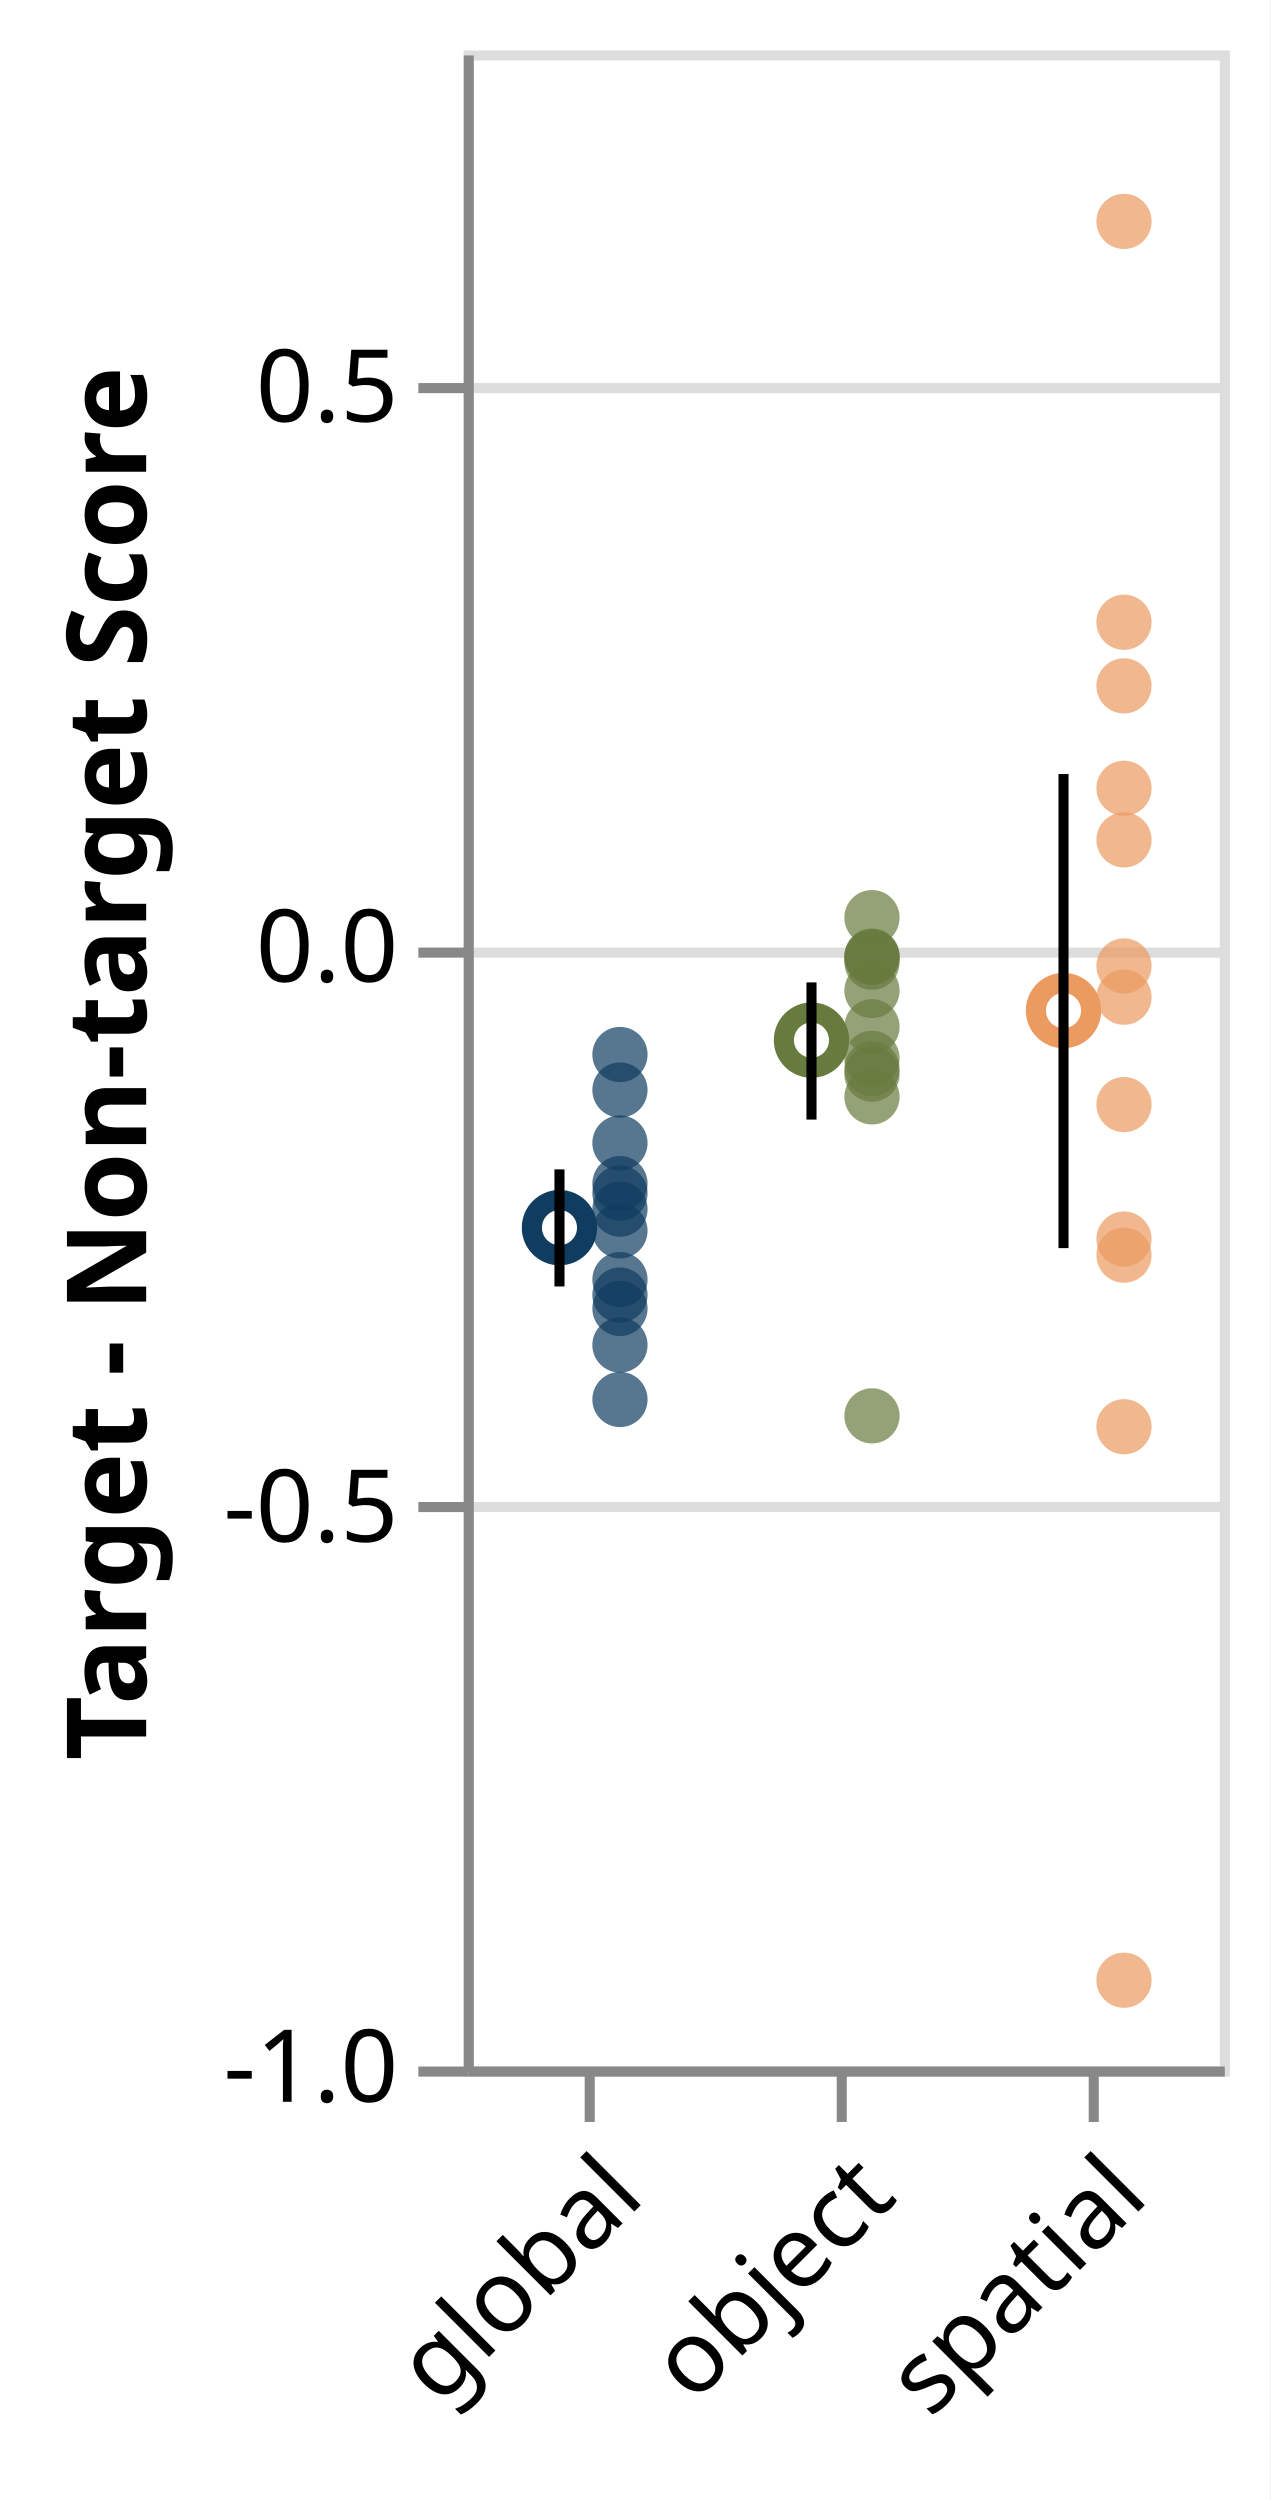
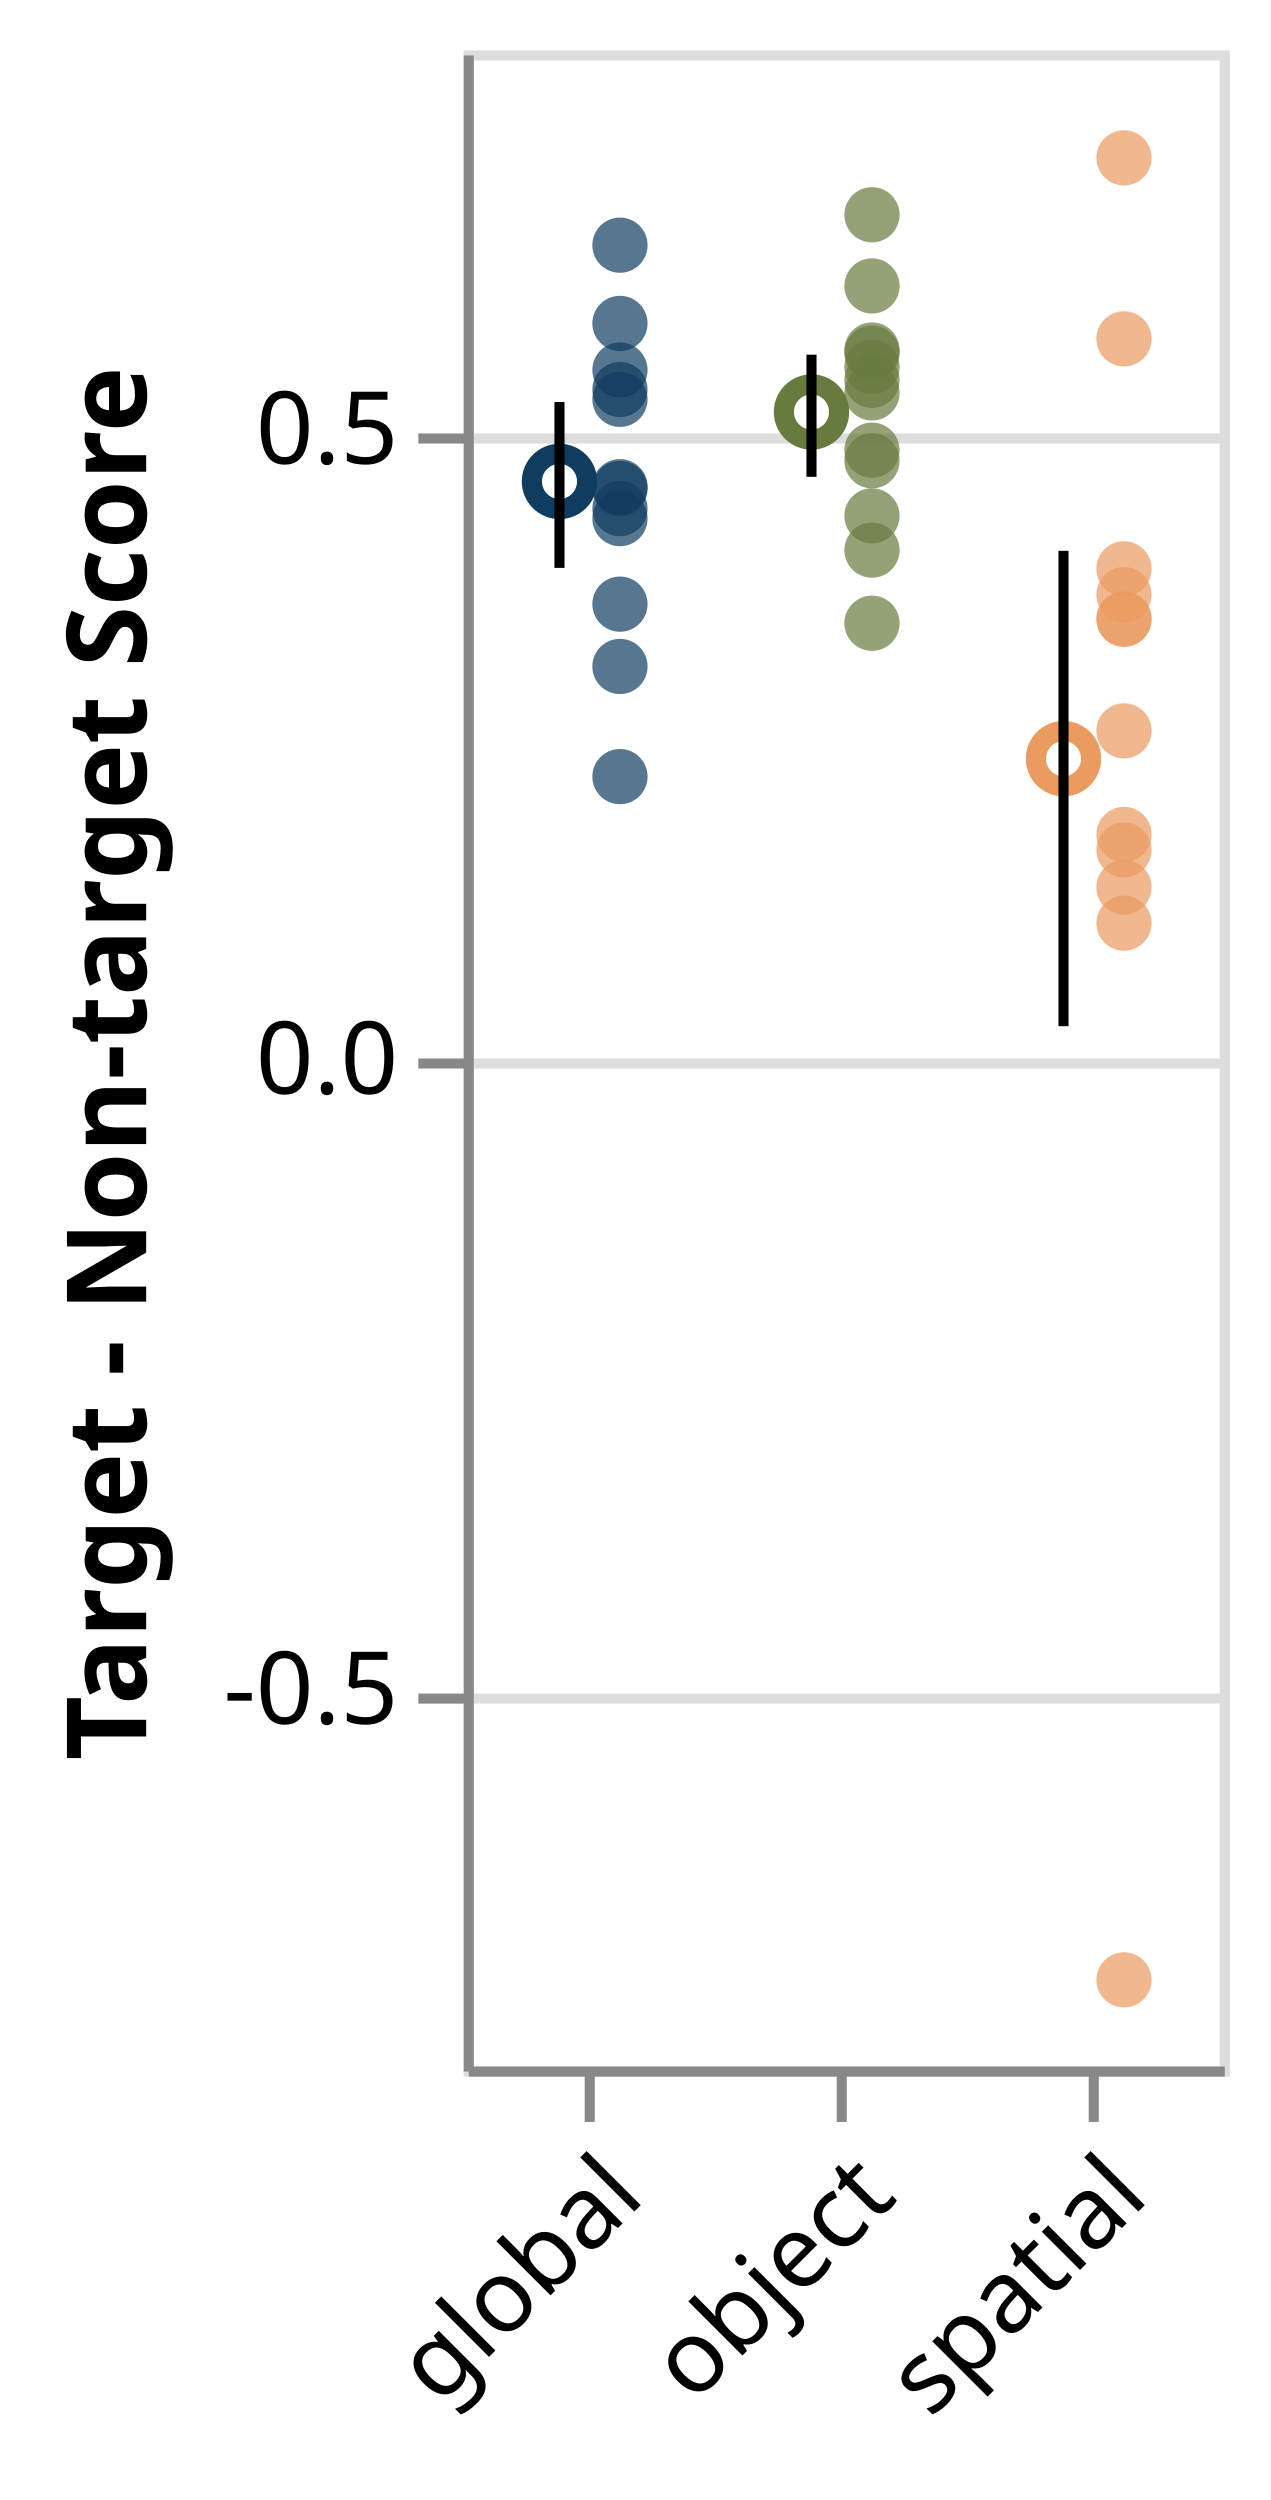
<svg xmlns="http://www.w3.org/2000/svg" class="marks" width="126" height="248" viewBox="0 0 126 248" version="1.1">
  <rect width="126" height="248" fill="white" />
  <g fill="none" stroke-miterlimit="10" transform="translate(46,5)">
    <g class="mark-group role-frame root" role="graphics-object" aria-roledescription="group mark container">
      <g transform="translate(0,0)">
        <path class="background" aria-hidden="true" d="M0.5,0.5h75v200h-75Z" stroke="#ddd" />
        <g>
          <g class="mark-group role-axis" aria-hidden="true">
            <g transform="translate(0.5,0.5)">
              <path class="background" aria-hidden="true" d="M0,0h0v0h0Z" pointer-events="none" />
              <g>
                <g class="mark-rule role-axis-grid" pointer-events="none">
-                   <line transform="translate(0,200)" x2="75" y2="0" stroke="#ddd" stroke-width="1" opacity="1" />
-                   <line transform="translate(0,144)" x2="75" y2="0" stroke="#ddd" stroke-width="1" opacity="1" />
-                   <line transform="translate(0,89)" x2="75" y2="0" stroke="#ddd" stroke-width="1" opacity="1" />
-                   <line transform="translate(0,33)" x2="75" y2="0" stroke="#ddd" stroke-width="1" opacity="1" />
+                   <line transform="translate(0,163)" x2="75" y2="0" stroke="#ddd" stroke-width="1" opacity="1" />
+                   <line transform="translate(0,100)" x2="75" y2="0" stroke="#ddd" stroke-width="1" opacity="1" />
+                   <line transform="translate(0,38)" x2="75" y2="0" stroke="#ddd" stroke-width="1" opacity="1" />
                </g>
              </g>
              <path class="foreground" aria-hidden="true" d="" pointer-events="none" display="none" />
            </g>
          </g>
          <g class="mark-group role-axis" role="graphics-symbol" aria-roledescription="axis" aria-label="X-axis for a discrete scale with 3 values: global, object, spatial">
            <g transform="translate(0.5,200.5)">
              <path class="background" aria-hidden="true" d="M0,0h0v0h0Z" pointer-events="none" />
              <g>
                <g class="mark-rule role-axis-tick" pointer-events="none">
                  <line transform="translate(12,0)" x2="0" y2="5" stroke="#888" stroke-width="1" opacity="1" />
                  <line transform="translate(37,0)" x2="0" y2="5" stroke="#888" stroke-width="1" opacity="1" />
                  <line transform="translate(62,0)" x2="0" y2="5" stroke="#888" stroke-width="1" opacity="1" />
                </g>
                <g class="mark-text role-axis-label" pointer-events="none">
                  <text text-anchor="end" transform="translate(12,7) rotate(315) translate(0,8)" font-family="sans-serif" font-size="10px" fill="#000" opacity="1">global</text>
                  <text text-anchor="end" transform="translate(37,7) rotate(315) translate(0,8)" font-family="sans-serif" font-size="10px" fill="#000" opacity="1">object</text>
                  <text text-anchor="end" transform="translate(62,7) rotate(315) translate(0,8)" font-family="sans-serif" font-size="10px" fill="#000" opacity="1">spatial</text>
                </g>
                <g class="mark-rule role-axis-domain" pointer-events="none">
                  <line transform="translate(0,0)" x2="75" y2="0" stroke="#888" stroke-width="1" opacity="1" />
                </g>
              </g>
              <path class="foreground" aria-hidden="true" d="" pointer-events="none" display="none" />
            </g>
          </g>
-           <g class="mark-group role-axis" role="graphics-symbol" aria-roledescription="axis" aria-label="Y-axis titled 'Target - Non-target Score' for a linear scale with values from -1.0 to 0.8">
+           <g class="mark-group role-axis" role="graphics-symbol" aria-roledescription="axis" aria-label="Y-axis titled 'Target - Non-target Score' for a linear scale with values from -0.8 to 0.8">
            <g transform="translate(0.5,0.5)">
              <path class="background" aria-hidden="true" d="M0,0h0v0h0Z" pointer-events="none" />
              <g>
                <g class="mark-rule role-axis-tick" pointer-events="none">
-                   <line transform="translate(0,200)" x2="-5" y2="0" stroke="#888" stroke-width="1" opacity="1" />
-                   <line transform="translate(0,144)" x2="-5" y2="0" stroke="#888" stroke-width="1" opacity="1" />
-                   <line transform="translate(0,89)" x2="-5" y2="0" stroke="#888" stroke-width="1" opacity="1" />
-                   <line transform="translate(0,33)" x2="-5" y2="0" stroke="#888" stroke-width="1" opacity="1" />
+                   <line transform="translate(0,163)" x2="-5" y2="0" stroke="#888" stroke-width="1" opacity="1" />
+                   <line transform="translate(0,100)" x2="-5" y2="0" stroke="#888" stroke-width="1" opacity="1" />
+                   <line transform="translate(0,38)" x2="-5" y2="0" stroke="#888" stroke-width="1" opacity="1" />
                </g>
                <g class="mark-text role-axis-label" pointer-events="none">
-                   <text text-anchor="end" transform="translate(-7,203)" font-family="sans-serif" font-size="10px" fill="#000" opacity="1">-1.0</text>
-                   <text text-anchor="end" transform="translate(-7,147.4444)" font-family="sans-serif" font-size="10px" fill="#000" opacity="1">-0.5</text>
-                   <text text-anchor="end" transform="translate(-7,91.88889)" font-family="sans-serif" font-size="10px" fill="#000" opacity="1">0.0</text>
-                   <text text-anchor="end" transform="translate(-7,36.33333)" font-family="sans-serif" font-size="10px" fill="#000" opacity="1">0.5</text>
+                   <text text-anchor="end" transform="translate(-7,165.5)" font-family="sans-serif" font-size="10px" fill="#000" opacity="1">-0.5</text>
+                   <text text-anchor="end" transform="translate(-7,103)" font-family="sans-serif" font-size="10px" fill="#000" opacity="1">0.0</text>
+                   <text text-anchor="end" transform="translate(-7,40.5)" font-family="sans-serif" font-size="10px" fill="#000" opacity="1">0.5</text>
                </g>
                <g class="mark-rule role-axis-domain" pointer-events="none">
                  <line transform="translate(0,200)" x2="0" y2="-200" stroke="#888" stroke-width="1" opacity="1" />
                </g>
                <g class="mark-text role-axis-title" pointer-events="none">
                  <text text-anchor="middle" transform="translate(-30,100) rotate(-90) translate(0,-2)" font-family="sans-serif" font-size="11px" font-weight="bold" fill="#000" opacity="1">Target - Non-target Score</text>
                </g>
              </g>
              <path class="foreground" aria-hidden="true" d="" pointer-events="none" display="none" />
            </g>
          </g>
          <g class="mark-symbol role-mark layer_0_layer_0_marks" role="graphics-object" aria-roledescription="symbol mark container">
-             <path aria-label="condition: global; : global; Mean of cordiff: -0.251042215833" role="graphics-symbol" aria-roledescription="point" transform="translate(9.5,116.7825)" d="M2.739,0A2.739,2.739,0,1,1,-2.739,0A2.739,2.739,0,1,1,2.739,0" stroke="#0F3C5F" stroke-width="2" />
-             <path aria-label="condition: object; : object; Mean of cordiff: -0.08362916775" role="graphics-symbol" aria-roledescription="point" transform="translate(34.5,98.18102)" d="M2.739,0A2.739,2.739,0,1,1,-2.739,0A2.739,2.739,0,1,1,2.739,0" stroke="#687B3E" stroke-width="2" />
-             <path aria-label="condition: spatial; : spatial; Mean of cordiff: -0.0572219139167" role="graphics-symbol" aria-roledescription="point" transform="translate(59.5,95.24688)" d="M2.739,0A2.739,2.739,0,1,1,-2.739,0A2.739,2.739,0,1,1,2.739,0" stroke="#EB9A60" stroke-width="2" />
+             <path aria-label="condition: global; : global; Mean of cordiff: 0.4579392075" role="graphics-symbol" aria-roledescription="point" transform="translate(9.5,42.7576)" d="M2.739,0A2.739,2.739,0,1,1,-2.739,0A2.739,2.739,0,1,1,2.739,0" stroke="#0F3C5F" stroke-width="2" />
+             <path aria-label="condition: object; : object; Mean of cordiff: 0.513031595833" role="graphics-symbol" aria-roledescription="point" transform="translate(34.5,35.87105)" d="M2.739,0A2.739,2.739,0,1,1,-2.739,0A2.739,2.739,0,1,1,2.739,0" stroke="#687B3E" stroke-width="2" />
+             <path aria-label="condition: spatial; : spatial; Mean of cordiff: 0.237923019667" role="graphics-symbol" aria-roledescription="point" transform="translate(59.5,70.25962)" d="M2.739,0A2.739,2.739,0,1,1,-2.739,0A2.739,2.739,0,1,1,2.739,0" stroke="#EB9A60" stroke-width="2" />
          </g>
          <g class="mark-symbol role-mark layer_0_layer_1_marks" role="graphics-object" aria-roledescription="symbol mark container">
-             <path aria-label="condition: global; : global; Target - Non-target Score: -0.40445766" role="graphics-symbol" aria-roledescription="point" transform="translate(15.5,133.8286)" d="M2.739,0A2.739,2.739,0,1,1,-2.739,0A2.739,2.739,0,1,1,2.739,0" fill="#0F3C5F" stroke-width="2" opacity="0.7" />
-             <path aria-label="condition: object; : object; Target - Non-target Score: -0.11399352" role="graphics-symbol" aria-roledescription="point" transform="translate(40.5,101.5548)" d="M2.739,0A2.739,2.739,0,1,1,-2.739,0A2.739,2.739,0,1,1,2.739,0" fill="#687B3E" stroke-width="2" opacity="0.7" />
-             <path aria-label="condition: spatial; : spatial; Target - Non-target Score: 0.09514122" role="graphics-symbol" aria-roledescription="point" transform="translate(65.5,78.31764)" d="M2.739,0A2.739,2.739,0,1,1,-2.739,0A2.739,2.739,0,1,1,2.739,0" fill="#EB9A60" stroke-width="2" opacity="0.7" />
-             <path aria-label="condition: global; : global; Target - Non-target Score: -0.32319248" role="graphics-symbol" aria-roledescription="point" transform="translate(15.5,124.7992)" d="M2.739,0A2.739,2.739,0,1,1,-2.739,0A2.739,2.739,0,1,1,2.739,0" fill="#0F3C5F" stroke-width="2" opacity="0.7" />
-             <path aria-label="condition: object; : object; Target - Non-target Score: -0.009910873" role="graphics-symbol" aria-roledescription="point" transform="translate(40.5,89.9901)" d="M2.739,0A2.739,2.739,0,1,1,-2.739,0A2.739,2.739,0,1,1,2.739,0" fill="#687B3E" stroke-width="2" opacity="0.7" />
-             <path aria-label="condition: spatial; : spatial; Target - Non-target Score: 0.6473394" role="graphics-symbol" aria-roledescription="point" transform="translate(65.5,16.96229)" d="M2.739,0A2.739,2.739,0,1,1,-2.739,0A2.739,2.739,0,1,1,2.739,0" fill="#EB9A60" stroke-width="2" opacity="0.7" />
-             <path aria-label="condition: global; : global; Target - Non-target Score: -0.22017772" role="graphics-symbol" aria-roledescription="point" transform="translate(15.5,113.3531)" d="M2.739,0A2.739,2.739,0,1,1,-2.739,0A2.739,2.739,0,1,1,2.739,0" fill="#0F3C5F" stroke-width="2" opacity="0.7" />
-             <path aria-label="condition: object; : object; Target - Non-target Score: -0.0141379535" role="graphics-symbol" aria-roledescription="point" transform="translate(40.5,90.45977)" d="M2.739,0A2.739,2.739,0,1,1,-2.739,0A2.739,2.739,0,1,1,2.739,0" fill="#687B3E" stroke-width="2" opacity="0.7" />
-             <path aria-label="condition: spatial; : spatial; Target - Non-target Score: -0.045261897" role="graphics-symbol" aria-roledescription="point" transform="translate(65.5,93.91799)" d="M2.739,0A2.739,2.739,0,1,1,-2.739,0A2.739,2.739,0,1,1,2.739,0" fill="#EB9A60" stroke-width="2" opacity="0.7" />
-             <path aria-label="condition: global; : global; Target - Non-target Score: -0.31122684" role="graphics-symbol" aria-roledescription="point" transform="translate(15.5,123.4696)" d="M2.739,0A2.739,2.739,0,1,1,-2.739,0A2.739,2.739,0,1,1,2.739,0" fill="#0F3C5F" stroke-width="2" opacity="0.7" />
-             <path aria-label="condition: object; : object; Target - Non-target Score: -0.1342869" role="graphics-symbol" aria-roledescription="point" transform="translate(40.5,103.8097)" d="M2.739,0A2.739,2.739,0,1,1,-2.739,0A2.739,2.739,0,1,1,2.739,0" fill="#687B3E" stroke-width="2" opacity="0.7" />
-             <path aria-label="condition: spatial; : spatial; Target - Non-target Score: -0.9229468" role="graphics-symbol" aria-roledescription="point" transform="translate(65.5,191.4385)" d="M2.739,0A2.739,2.739,0,1,1,-2.739,0A2.739,2.739,0,1,1,2.739,0" fill="#EB9A60" stroke-width="2" opacity="0.7" />
-             <path aria-label="condition: global; : global; Target - Non-target Score: -0.09648273" role="graphics-symbol" aria-roledescription="point" transform="translate(15.5,99.60919)" d="M2.739,0A2.739,2.739,0,1,1,-2.739,0A2.739,2.739,0,1,1,2.739,0" fill="#0F3C5F" stroke-width="2" opacity="0.7" />
-             <path aria-label="condition: object; : object; Target - Non-target Score: -0.009398344" role="graphics-symbol" aria-roledescription="point" transform="translate(40.5,89.93315)" d="M2.739,0A2.739,2.739,0,1,1,-2.739,0A2.739,2.739,0,1,1,2.739,0" fill="#687B3E" stroke-width="2" opacity="0.7" />
-             <path aria-label="condition: spatial; : spatial; Target - Non-target Score: 0.23261762" role="graphics-symbol" aria-roledescription="point" transform="translate(65.5,63.04249)" d="M2.739,0A2.739,2.739,0,1,1,-2.739,0A2.739,2.739,0,1,1,2.739,0" fill="#EB9A60" stroke-width="2" opacity="0.7" />
-             <path aria-label="condition: global; : global; Target - Non-target Score: -0.12817666" role="graphics-symbol" aria-roledescription="point" transform="translate(15.5,103.1307)" d="M2.739,0A2.739,2.739,0,1,1,-2.739,0A2.739,2.739,0,1,1,2.739,0" fill="#0F3C5F" stroke-width="2" opacity="0.7" />
-             <path aria-label="condition: object; : object; Target - Non-target Score: -0.07166813" role="graphics-symbol" aria-roledescription="point" transform="translate(40.5,96.85201)" d="M2.739,0A2.739,2.739,0,1,1,-2.739,0A2.739,2.739,0,1,1,2.739,0" fill="#687B3E" stroke-width="2" opacity="0.7" />
-             <path aria-label="condition: spatial; : spatial; Target - Non-target Score: -0.2756025" role="graphics-symbol" aria-roledescription="point" transform="translate(65.5,119.5114)" d="M2.739,0A2.739,2.739,0,1,1,-2.739,0A2.739,2.739,0,1,1,2.739,0" fill="#EB9A60" stroke-width="2" opacity="0.7" />
-             <path aria-label="condition: global; : global; Target - Non-target Score: -0.35580522" role="graphics-symbol" aria-roledescription="point" transform="translate(15.5,128.4228)" d="M2.739,0A2.739,2.739,0,1,1,-2.739,0A2.739,2.739,0,1,1,2.739,0" fill="#0F3C5F" stroke-width="2" opacity="0.7" />
-             <path aria-label="condition: object; : object; Target - Non-target Score: 0.025743622" role="graphics-symbol" aria-roledescription="point" transform="translate(40.5,86.02849)" d="M2.739,0A2.739,2.739,0,1,1,-2.739,0A2.739,2.739,0,1,1,2.739,0" fill="#687B3E" stroke-width="2" opacity="0.7" />
-             <path aria-label="condition: spatial; : spatial; Target - Non-target Score: 0.2894742" role="graphics-symbol" aria-roledescription="point" transform="translate(65.5,56.72509)" d="M2.739,0A2.739,2.739,0,1,1,-2.739,0A2.739,2.739,0,1,1,2.739,0" fill="#EB9A60" stroke-width="2" opacity="0.7" />
-             <path aria-label="condition: global; : global; Target - Non-target Score: -0.21172014" role="graphics-symbol" aria-roledescription="point" transform="translate(15.5,112.4133)" d="M2.739,0A2.739,2.739,0,1,1,-2.739,0A2.739,2.739,0,1,1,2.739,0" fill="#0F3C5F" stroke-width="2" opacity="0.7" />
-             <path aria-label="condition: object; : object; Target - Non-target Score: -0.099797994" role="graphics-symbol" aria-roledescription="point" transform="translate(40.5,99.97755)" d="M2.739,0A2.739,2.739,0,1,1,-2.739,0A2.739,2.739,0,1,1,2.739,0" fill="#687B3E" stroke-width="2" opacity="0.7" />
-             <path aria-label="condition: spatial; : spatial; Target - Non-target Score: -0.0174141" role="graphics-symbol" aria-roledescription="point" transform="translate(65.5,90.82379)" d="M2.739,0A2.739,2.739,0,1,1,-2.739,0A2.739,2.739,0,1,1,2.739,0" fill="#EB9A60" stroke-width="2" opacity="0.7" />
-             <path aria-label="condition: global; : global; Target - Non-target Score: -0.23450144" role="graphics-symbol" aria-roledescription="point" transform="translate(15.5,114.9446)" d="M2.739,0A2.739,2.739,0,1,1,-2.739,0A2.739,2.739,0,1,1,2.739,0" fill="#0F3C5F" stroke-width="2" opacity="0.7" />
-             <path aria-label="condition: object; : object; Target - Non-target Score: -0.41907197" role="graphics-symbol" aria-roledescription="point" transform="translate(40.5,135.4524)" d="M2.739,0A2.739,2.739,0,1,1,-2.739,0A2.739,2.739,0,1,1,2.739,0" fill="#687B3E" stroke-width="2" opacity="0.7" />
-             <path aria-label="condition: spatial; : spatial; Target - Non-target Score: -0.14118451" role="graphics-symbol" aria-roledescription="point" transform="translate(65.5,104.5761)" d="M2.739,0A2.739,2.739,0,1,1,-2.739,0A2.739,2.739,0,1,1,2.739,0" fill="#EB9A60" stroke-width="2" opacity="0.7" />
-             <path aria-label="condition: global; : global; Target - Non-target Score: -0.2974305" role="graphics-symbol" aria-roledescription="point" transform="translate(15.5,121.9367)" d="M2.739,0A2.739,2.739,0,1,1,-2.739,0A2.739,2.739,0,1,1,2.739,0" fill="#0F3C5F" stroke-width="2" opacity="0.7" />
-             <path aria-label="condition: object; : object; Target - Non-target Score: -0.0085244775" role="graphics-symbol" aria-roledescription="point" transform="translate(40.5,89.83605)" d="M2.739,0A2.739,2.739,0,1,1,-2.739,0A2.739,2.739,0,1,1,2.739,0" fill="#687B3E" stroke-width="2" opacity="0.7" />
-             <path aria-label="condition: spatial; : spatial; Target - Non-target Score: 0.14121303" role="graphics-symbol" aria-roledescription="point" transform="translate(65.5,73.19855)" d="M2.739,0A2.739,2.739,0,1,1,-2.739,0A2.739,2.739,0,1,1,2.739,0" fill="#EB9A60" stroke-width="2" opacity="0.7" />
-             <path aria-label="condition: global; : global; Target - Non-target Score: -0.17544948" role="graphics-symbol" aria-roledescription="point" transform="translate(15.5,108.3833)" d="M2.739,0A2.739,2.739,0,1,1,-2.739,0A2.739,2.739,0,1,1,2.739,0" fill="#0F3C5F" stroke-width="2" opacity="0.7" />
-             <path aria-label="condition: object; : object; Target - Non-target Score: -0.039337043" role="graphics-symbol" aria-roledescription="point" transform="translate(40.5,93.25967)" d="M2.739,0A2.739,2.739,0,1,1,-2.739,0A2.739,2.739,0,1,1,2.739,0" fill="#687B3E" stroke-width="2" opacity="0.7" />
-             <path aria-label="condition: spatial; : spatial; Target - Non-target Score: -0.4287994" role="graphics-symbol" aria-roledescription="point" transform="translate(65.5,136.5333)" d="M2.739,0A2.739,2.739,0,1,1,-2.739,0A2.739,2.739,0,1,1,2.739,0" fill="#EB9A60" stroke-width="2" opacity="0.7" />
-             <path aria-label="condition: global; : global; Target - Non-target Score: -0.25388572" role="graphics-symbol" aria-roledescription="point" transform="translate(15.5,117.0984)" d="M2.739,0A2.739,2.739,0,1,1,-2.739,0A2.739,2.739,0,1,1,2.739,0" fill="#0F3C5F" stroke-width="2" opacity="0.7" />
-             <path aria-label="condition: object; : object; Target - Non-target Score: -0.10916643" role="graphics-symbol" aria-roledescription="point" transform="translate(40.5,101.0185)" d="M2.739,0A2.739,2.739,0,1,1,-2.739,0A2.739,2.739,0,1,1,2.739,0" fill="#687B3E" stroke-width="2" opacity="0.7" />
-             <path aria-label="condition: spatial; : spatial; Target - Non-target Score: -0.26123923" role="graphics-symbol" aria-roledescription="point" transform="translate(65.5,117.9155)" d="M2.739,0A2.739,2.739,0,1,1,-2.739,0A2.739,2.739,0,1,1,2.739,0" fill="#EB9A60" stroke-width="2" opacity="0.7" />
+             <path aria-label="condition: global; : global; Target - Non-target Score: 0.31110248" role="graphics-symbol" aria-roledescription="point" transform="translate(15.5,61.11219)" d="M2.739,0A2.739,2.739,0,1,1,-2.739,0A2.739,2.739,0,1,1,2.739,0" fill="#0F3C5F" stroke-width="2" opacity="0.7" />
+             <path aria-label="condition: object; : object; Target - Non-target Score: 0.5597628" role="graphics-symbol" aria-roledescription="point" transform="translate(40.5,30.02965)" d="M2.739,0A2.739,2.739,0,1,1,-2.739,0A2.739,2.739,0,1,1,2.739,0" fill="#687B3E" stroke-width="2" opacity="0.7" />
+             <path aria-label="condition: spatial; : spatial; Target - Non-target Score: 0.25998485" role="graphics-symbol" aria-roledescription="point" transform="translate(65.5,67.50189)" d="M2.739,0A2.739,2.739,0,1,1,-2.739,0A2.739,2.739,0,1,1,2.739,0" fill="#EB9A60" stroke-width="2" opacity="0.7" />
+             <path aria-label="condition: global; : global; Target - Non-target Score: 0.42843089" role="graphics-symbol" aria-roledescription="point" transform="translate(15.5,46.44614)" d="M2.739,0A2.739,2.739,0,1,1,-2.739,0A2.739,2.739,0,1,1,2.739,0" fill="#0F3C5F" stroke-width="2" opacity="0.7" />
+             <path aria-label="condition: object; : object; Target - Non-target Score: 0.66955495" role="graphics-symbol" aria-roledescription="point" transform="translate(40.5,16.30563)" d="M2.739,0A2.739,2.739,0,1,1,-2.739,0A2.739,2.739,0,1,1,2.739,0" fill="#687B3E" stroke-width="2" opacity="0.7" />
+             <path aria-label="condition: spatial; : spatial; Target - Non-target Score: 0.7147027" role="graphics-symbol" aria-roledescription="point" transform="translate(65.5,10.66216)" d="M2.739,0A2.739,2.739,0,1,1,-2.739,0A2.739,2.739,0,1,1,2.739,0" fill="#EB9A60" stroke-width="2" opacity="0.7" />
+             <path aria-label="condition: global; : global; Target - Non-target Score: 0.5463649" role="graphics-symbol" aria-roledescription="point" transform="translate(15.5,31.70439)" d="M2.739,0A2.739,2.739,0,1,1,-2.739,0A2.739,2.739,0,1,1,2.739,0" fill="#0F3C5F" stroke-width="2" opacity="0.7" />
+             <path aria-label="condition: object; : object; Target - Non-target Score: 0.56222564" role="graphics-symbol" aria-roledescription="point" transform="translate(40.5,29.72179)" d="M2.739,0A2.739,2.739,0,1,1,-2.739,0A2.739,2.739,0,1,1,2.739,0" fill="#687B3E" stroke-width="2" opacity="0.7" />
+             <path aria-label="condition: spatial; : spatial; Target - Non-target Score: 0.34880745" role="graphics-symbol" aria-roledescription="point" transform="translate(65.5,56.39907)" d="M2.739,0A2.739,2.739,0,1,1,-2.739,0A2.739,2.739,0,1,1,2.739,0" fill="#EB9A60" stroke-width="2" opacity="0.7" />
+             <path aria-label="condition: global; : global; Target - Non-target Score: 0.43639067" role="graphics-symbol" aria-roledescription="point" transform="translate(15.5,45.45117)" d="M2.739,0A2.739,2.739,0,1,1,-2.739,0A2.739,2.739,0,1,1,2.739,0" fill="#0F3C5F" stroke-width="2" opacity="0.7" />
+             <path aria-label="condition: object; : object; Target - Non-target Score: 0.48275474" role="graphics-symbol" aria-roledescription="point" transform="translate(40.5,39.65566)" d="M2.739,0A2.739,2.739,0,1,1,-2.739,0A2.739,2.739,0,1,1,2.739,0" fill="#687B3E" stroke-width="2" opacity="0.7" />
+             <path aria-label="condition: spatial; : spatial; Target - Non-target Score: -0.7312217" role="graphics-symbol" aria-roledescription="point" transform="translate(65.5,191.4027)" d="M2.739,0A2.739,2.739,0,1,1,-2.739,0A2.739,2.739,0,1,1,2.739,0" fill="#EB9A60" stroke-width="2" opacity="0.7" />
+             <path aria-label="condition: global; : global; Target - Non-target Score: 0.45226607" role="graphics-symbol" aria-roledescription="point" transform="translate(15.5,43.46674)" d="M2.739,0A2.739,2.739,0,1,1,-2.739,0A2.739,2.739,0,1,1,2.739,0" fill="#0F3C5F" stroke-width="2" opacity="0.7" />
+             <path aria-label="condition: object; : object; Target - Non-target Score: 0.5281841" role="graphics-symbol" aria-roledescription="point" transform="translate(40.5,33.97699)" d="M2.739,0A2.739,2.739,0,1,1,-2.739,0A2.739,2.739,0,1,1,2.739,0" fill="#687B3E" stroke-width="2" opacity="0.7" />
+             <path aria-label="condition: spatial; : spatial; Target - Non-target Score: 0.571079" role="graphics-symbol" aria-roledescription="point" transform="translate(65.5,28.61513)" d="M2.739,0A2.739,2.739,0,1,1,-2.739,0A2.739,2.739,0,1,1,2.739,0" fill="#EB9A60" stroke-width="2" opacity="0.7" />
+             <path aria-label="condition: global; : global; Target - Non-target Score: 0.5309126" role="graphics-symbol" aria-roledescription="point" transform="translate(15.5,33.63593)" d="M2.739,0A2.739,2.739,0,1,1,-2.739,0A2.739,2.739,0,1,1,2.739,0" fill="#0F3C5F" stroke-width="2" opacity="0.7" />
+             <path aria-label="condition: object; : object; Target - Non-target Score: 0.6130747" role="graphics-symbol" aria-roledescription="point" transform="translate(40.5,23.36566)" d="M2.739,0A2.739,2.739,0,1,1,-2.739,0A2.739,2.739,0,1,1,2.739,0" fill="#687B3E" stroke-width="2" opacity="0.7" />
+             <path aria-label="condition: spatial; : spatial; Target - Non-target Score: 0.13589449" role="graphics-symbol" aria-roledescription="point" transform="translate(65.5,83.01319)" d="M2.739,0A2.739,2.739,0,1,1,-2.739,0A2.739,2.739,0,1,1,2.739,0" fill="#EB9A60" stroke-width="2" opacity="0.7" />
+             <path aria-label="condition: global; : global; Target - Non-target Score: 0.22367923" role="graphics-symbol" aria-roledescription="point" transform="translate(15.5,72.0401)" d="M2.739,0A2.739,2.739,0,1,1,-2.739,0A2.739,2.739,0,1,1,2.739,0" fill="#0F3C5F" stroke-width="2" opacity="0.7" />
+             <path aria-label="condition: object; : object; Target - Non-target Score: 0.43060252" role="graphics-symbol" aria-roledescription="point" transform="translate(40.5,46.17468)" d="M2.739,0A2.739,2.739,0,1,1,-2.739,0A2.739,2.739,0,1,1,2.739,0" fill="#687B3E" stroke-width="2" opacity="0.7" />
+             <path aria-label="condition: spatial; : spatial; Target - Non-target Score: 0.3681018" role="graphics-symbol" aria-roledescription="point" transform="translate(65.5,53.98728)" d="M2.739,0A2.739,2.739,0,1,1,-2.739,0A2.739,2.739,0,1,1,2.739,0" fill="#EB9A60" stroke-width="2" opacity="0.7" />
+             <path aria-label="condition: global; : global; Target - Non-target Score: 0.58331865" role="graphics-symbol" aria-roledescription="point" transform="translate(15.5,27.08517)" d="M2.739,0A2.739,2.739,0,1,1,-2.739,0A2.739,2.739,0,1,1,2.739,0" fill="#0F3C5F" stroke-width="2" opacity="0.7" />
+             <path aria-label="condition: object; : object; Target - Non-target Score: 0.47434306" role="graphics-symbol" aria-roledescription="point" transform="translate(40.5,40.70712)" d="M2.739,0A2.739,2.739,0,1,1,-2.739,0A2.739,2.739,0,1,1,2.739,0" fill="#687B3E" stroke-width="2" opacity="0.7" />
+             <path aria-label="condition: spatial; : spatial; Target - Non-target Score: 0.3885973" role="graphics-symbol" aria-roledescription="point" transform="translate(65.5,51.42534)" d="M2.739,0A2.739,2.739,0,1,1,-2.739,0A2.739,2.739,0,1,1,2.739,0" fill="#EB9A60" stroke-width="2" opacity="0.7" />
+             <path aria-label="condition: global; : global; Target - Non-target Score: 0.4537457" role="graphics-symbol" aria-roledescription="point" transform="translate(15.5,43.28179)" d="M2.739,0A2.739,2.739,0,1,1,-2.739,0A2.739,2.739,0,1,1,2.739,0" fill="#0F3C5F" stroke-width="2" opacity="0.7" />
+             <path aria-label="condition: object; : object; Target - Non-target Score: 0.3454042" role="graphics-symbol" aria-roledescription="point" transform="translate(40.5,56.82448)" d="M2.739,0A2.739,2.739,0,1,1,-2.739,0A2.739,2.739,0,1,1,2.739,0" fill="#687B3E" stroke-width="2" opacity="0.7" />
+             <path aria-label="condition: spatial; : spatial; Target - Non-target Score: 0.1777598" role="graphics-symbol" aria-roledescription="point" transform="translate(65.5,77.78003)" d="M2.739,0A2.739,2.739,0,1,1,-2.739,0A2.739,2.739,0,1,1,2.739,0" fill="#EB9A60" stroke-width="2" opacity="0.7" />
+             <path aria-label="condition: global; : global; Target - Non-target Score: 0.36054647" role="graphics-symbol" aria-roledescription="point" transform="translate(15.5,54.93169)" d="M2.739,0A2.739,2.739,0,1,1,-2.739,0A2.739,2.739,0,1,1,2.739,0" fill="#0F3C5F" stroke-width="2" opacity="0.7" />
+             <path aria-label="condition: object; : object; Target - Non-target Score: 0.40340874" role="graphics-symbol" aria-roledescription="point" transform="translate(40.5,49.57391)" d="M2.739,0A2.739,2.739,0,1,1,-2.739,0A2.739,2.739,0,1,1,2.739,0" fill="#687B3E" stroke-width="2" opacity="0.7" />
+             <path aria-label="condition: spatial; : spatial; Target - Non-target Score: 0.16550052" role="graphics-symbol" aria-roledescription="point" transform="translate(65.5,79.31244)" d="M2.739,0A2.739,2.739,0,1,1,-2.739,0A2.739,2.739,0,1,1,2.739,0" fill="#EB9A60" stroke-width="2" opacity="0.7" />
+             <path aria-label="condition: global; : global; Target - Non-target Score: 0.64542437" role="graphics-symbol" aria-roledescription="point" transform="translate(15.5,19.32195)" d="M2.739,0A2.739,2.739,0,1,1,-2.739,0A2.739,2.739,0,1,1,2.739,0" fill="#0F3C5F" stroke-width="2" opacity="0.7" />
+             <path aria-label="condition: object; : object; Target - Non-target Score: 0.5381774" role="graphics-symbol" aria-roledescription="point" transform="translate(40.5,32.72782)" d="M2.739,0A2.739,2.739,0,1,1,-2.739,0A2.739,2.739,0,1,1,2.739,0" fill="#687B3E" stroke-width="2" opacity="0.7" />
+             <path aria-label="condition: spatial; : spatial; Target - Non-target Score: 0.107392006" role="graphics-symbol" aria-roledescription="point" transform="translate(65.5,86.576)" d="M2.739,0A2.739,2.739,0,1,1,-2.739,0A2.739,2.739,0,1,1,2.739,0" fill="#EB9A60" stroke-width="2" opacity="0.7" />
+             <path aria-label="condition: global; : global; Target - Non-target Score: 0.52308846" role="graphics-symbol" aria-roledescription="point" transform="translate(15.5,34.61394)" d="M2.739,0A2.739,2.739,0,1,1,-2.739,0A2.739,2.739,0,1,1,2.739,0" fill="#0F3C5F" stroke-width="2" opacity="0.7" />
+             <path aria-label="condition: object; : object; Target - Non-target Score: 0.5488863" role="graphics-symbol" aria-roledescription="point" transform="translate(40.5,31.38921)" d="M2.739,0A2.739,2.739,0,1,1,-2.739,0A2.739,2.739,0,1,1,2.739,0" fill="#687B3E" stroke-width="2" opacity="0.7" />
+             <path aria-label="condition: spatial; : spatial; Target - Non-target Score: 0.34847802" role="graphics-symbol" aria-roledescription="point" transform="translate(65.5,56.44025)" d="M2.739,0A2.739,2.739,0,1,1,-2.739,0A2.739,2.739,0,1,1,2.739,0" fill="#EB9A60" stroke-width="2" opacity="0.7" />
          </g>
          <g class="mark-rule role-mark layer_0_layer_2_marks" role="graphics-object" aria-roledescription="rule mark container">
-             <line aria-label=": global; Ci0 of cordiff: -0.303555089; Ci1 of cordiff: -0.1990208585" role="graphics-symbol" aria-roledescription="rule mark" transform="translate(9.5,122.6172)" x2="0" y2="-11.615" stroke="black" />
-             <line aria-label=": object; Ci0 of cordiff: -0.154565967928; Ci1 of cordiff: -0.0320957854938" role="graphics-symbol" aria-roledescription="rule mark" transform="translate(34.5,106.0629)" x2="0" y2="-13.608" stroke="black" />
-             <line aria-label=": spatial; Ci0 of cordiff: -0.269325404235; Ci1 of cordiff: 0.153938101985" role="graphics-symbol" aria-roledescription="rule mark" transform="translate(59.5,118.8139)" x2="0" y2="-47.029" stroke="black" />
+             <line aria-label=": global; Ci0 of cordiff: 0.389317656812; Ci1 of cordiff: 0.520966805687" role="graphics-symbol" aria-roledescription="rule mark" transform="translate(9.5,51.33529)" x2="0" y2="-16.456" stroke="black" />
+             <line aria-label=": object; Ci0 of cordiff: 0.461590531458; Ci1 of cordiff: 0.558520792396" role="graphics-symbol" aria-roledescription="rule mark" transform="translate(34.5,42.30118)" x2="0" y2="-12.116" stroke="black" />
+             <line aria-label=": spatial; Ci0 of cordiff: 0.0256164808375; Ci1 of cordiff: 0.402878803404" role="graphics-symbol" aria-roledescription="rule mark" transform="translate(59.5,96.79794)" x2="0" y2="-47.158" stroke="black" />
          </g>
        </g>
        <path class="foreground" aria-hidden="true" d="" display="none" />
      </g>
    </g>
  </g>
</svg>
